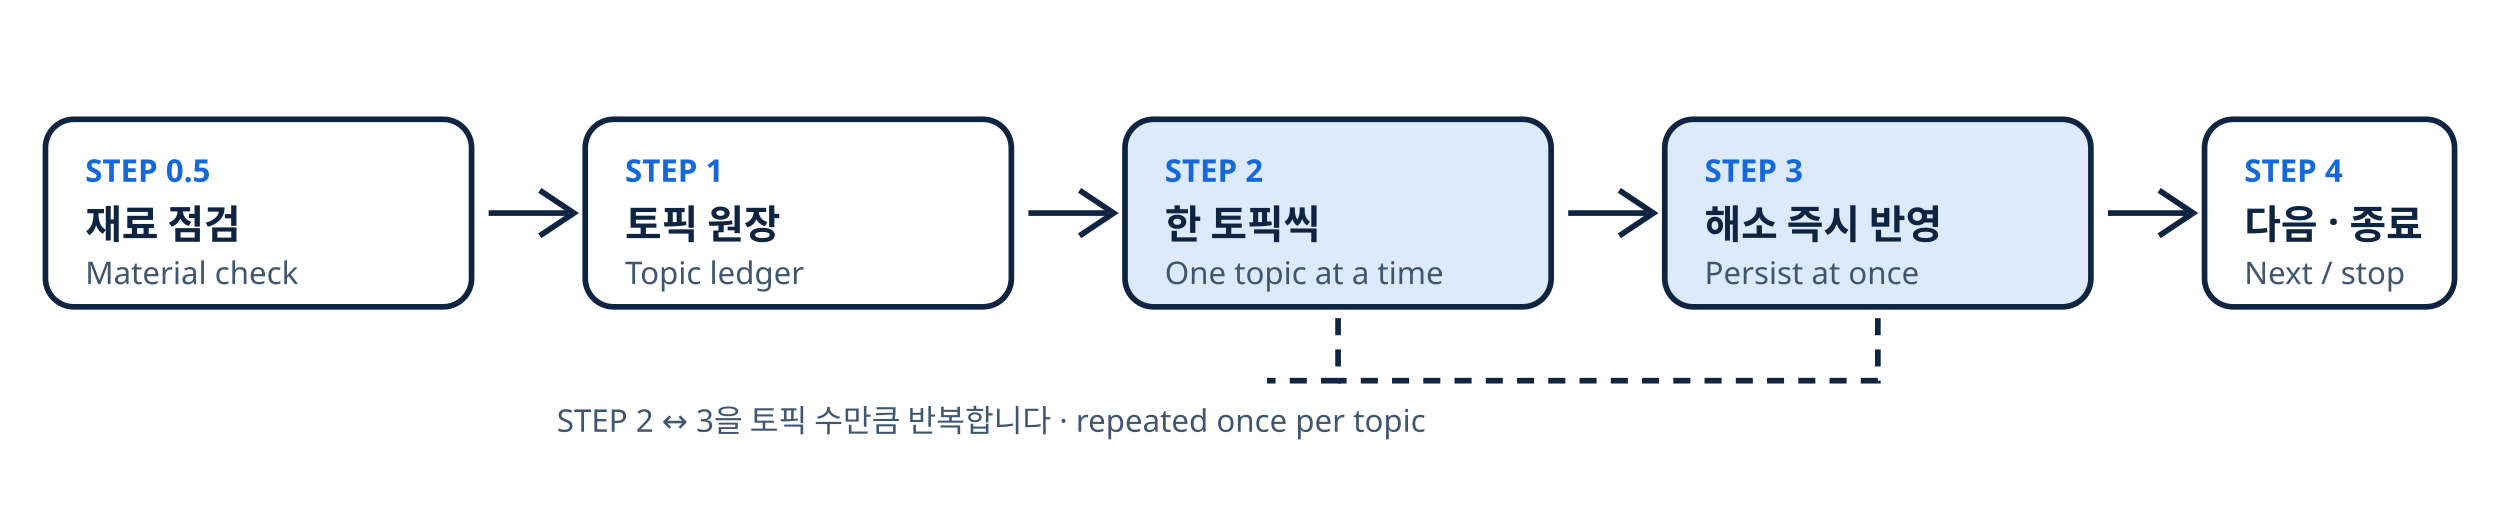
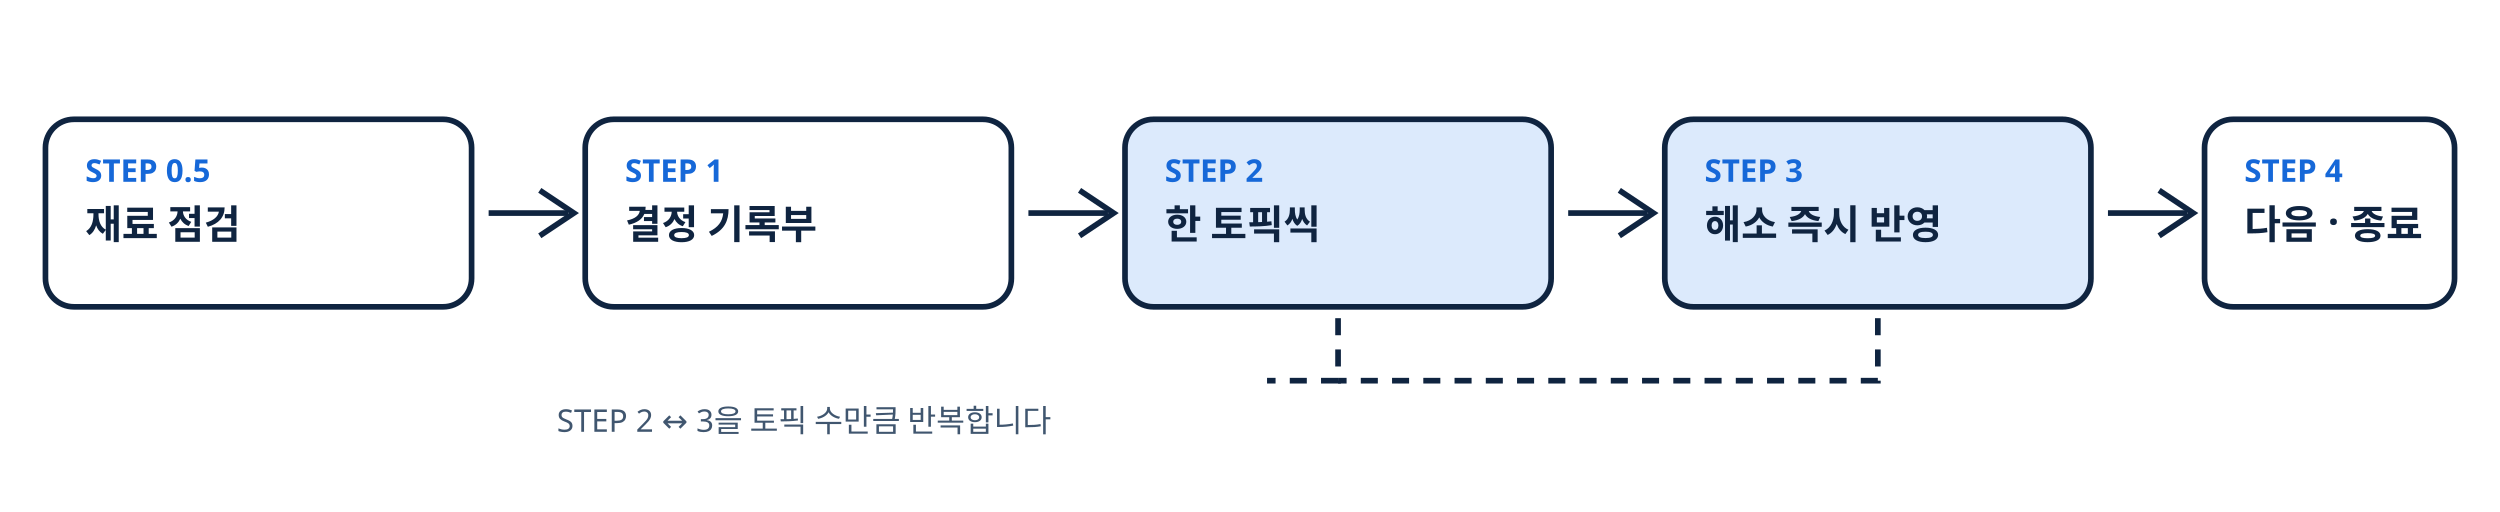
<svg xmlns="http://www.w3.org/2000/svg" viewBox="0 0 880 180" width="880" height="180" role="img" aria-label="Session flow">
  <style>
    .ln { fill: none; stroke: #0f2440; stroke-width: 2; }
    .fill { fill: #dceafc; }
    .t { font-family: "Pretendard","Noto Sans KR",system-ui,sans-serif; fill: #0f2440; }
    .h { font-size: 14px; font-weight: 700; }
    .s { font-size: 11px; fill: #40566f; }
    .k { font-size: 11px; fill: #1668d8; font-weight: 700; }
  </style>
  <g>
    <rect class="ln" x="16" y="42" width="150" height="66" rx="10" />
    <text class="t k" x="30" y="64">STEP 0.5</text>
    <text class="t h" x="30" y="84">재료 점검</text>
-     <text class="t s" x="30" y="100">Material check</text>
  </g>
  <path class="ln" d="M172 75 h28" />
  <path class="ln" d="M190 67 l12 8 l-12 8" />
  <g>
    <rect class="ln" x="206" y="42" width="150" height="66" rx="10" />
    <text class="t k" x="220" y="64">STEP 1</text>
-     <text class="t h" x="220" y="84">토픽 원장</text>
-     <text class="t s" x="220" y="100">Topic ledger</text>
+     <text class="t h" x="220" y="84">결정 기록부</text>
  </g>
  <path class="ln" d="M362 75 h28" />
  <path class="ln" d="M380 67 l12 8 l-12 8" />
  <g>
    <rect class="fill" x="396" y="42" width="150" height="66" rx="10" />
    <rect class="ln" x="396" y="42" width="150" height="66" rx="10" />
    <text class="t k" x="410" y="64">STEP 2</text>
    <text class="t h" x="410" y="84">한 토픽씩</text>
-     <text class="t s" x="410" y="100">One topic at a time</text>
  </g>
  <path class="ln" d="M552 75 h28" />
  <path class="ln" d="M570 67 l12 8 l-12 8" />
  <g>
    <rect class="fill" x="586" y="42" width="150" height="66" rx="10" />
    <rect class="ln" x="586" y="42" width="150" height="66" rx="10" />
    <text class="t k" x="600" y="64">STEP 3</text>
    <text class="t h" x="600" y="84">해소 즉시 반영</text>
-     <text class="t s" x="600" y="100">Persist at once</text>
  </g>
  <path class="ln" d="M742 75 h28" />
  <path class="ln" d="M760 67 l12 8 l-12 8" />
  <g>
    <rect class="ln" x="776" y="42" width="88" height="66" rx="10" />
    <text class="t k" x="790" y="64">STEP 4</text>
    <text class="t h" x="790" y="84">다음 · 종료</text>
-     <text class="t s" x="790" y="100">Next / stop</text>
  </g>
  <path class="ln" d="M471 112 v22 h-25" stroke-dasharray="6 5" />
  <path class="ln" d="M661 112 v22 h-190" stroke-dasharray="6 5" />
-   <text class="t s" x="196" y="152">STEP 2 ↔ 3을 토픽 수만큼 반복합니다 · repeated once per topic</text>
+   <text class="t s" x="196" y="152">STEP 2 ↔ 3을 토픽 수만큼 반복합니다</text>
</svg>
